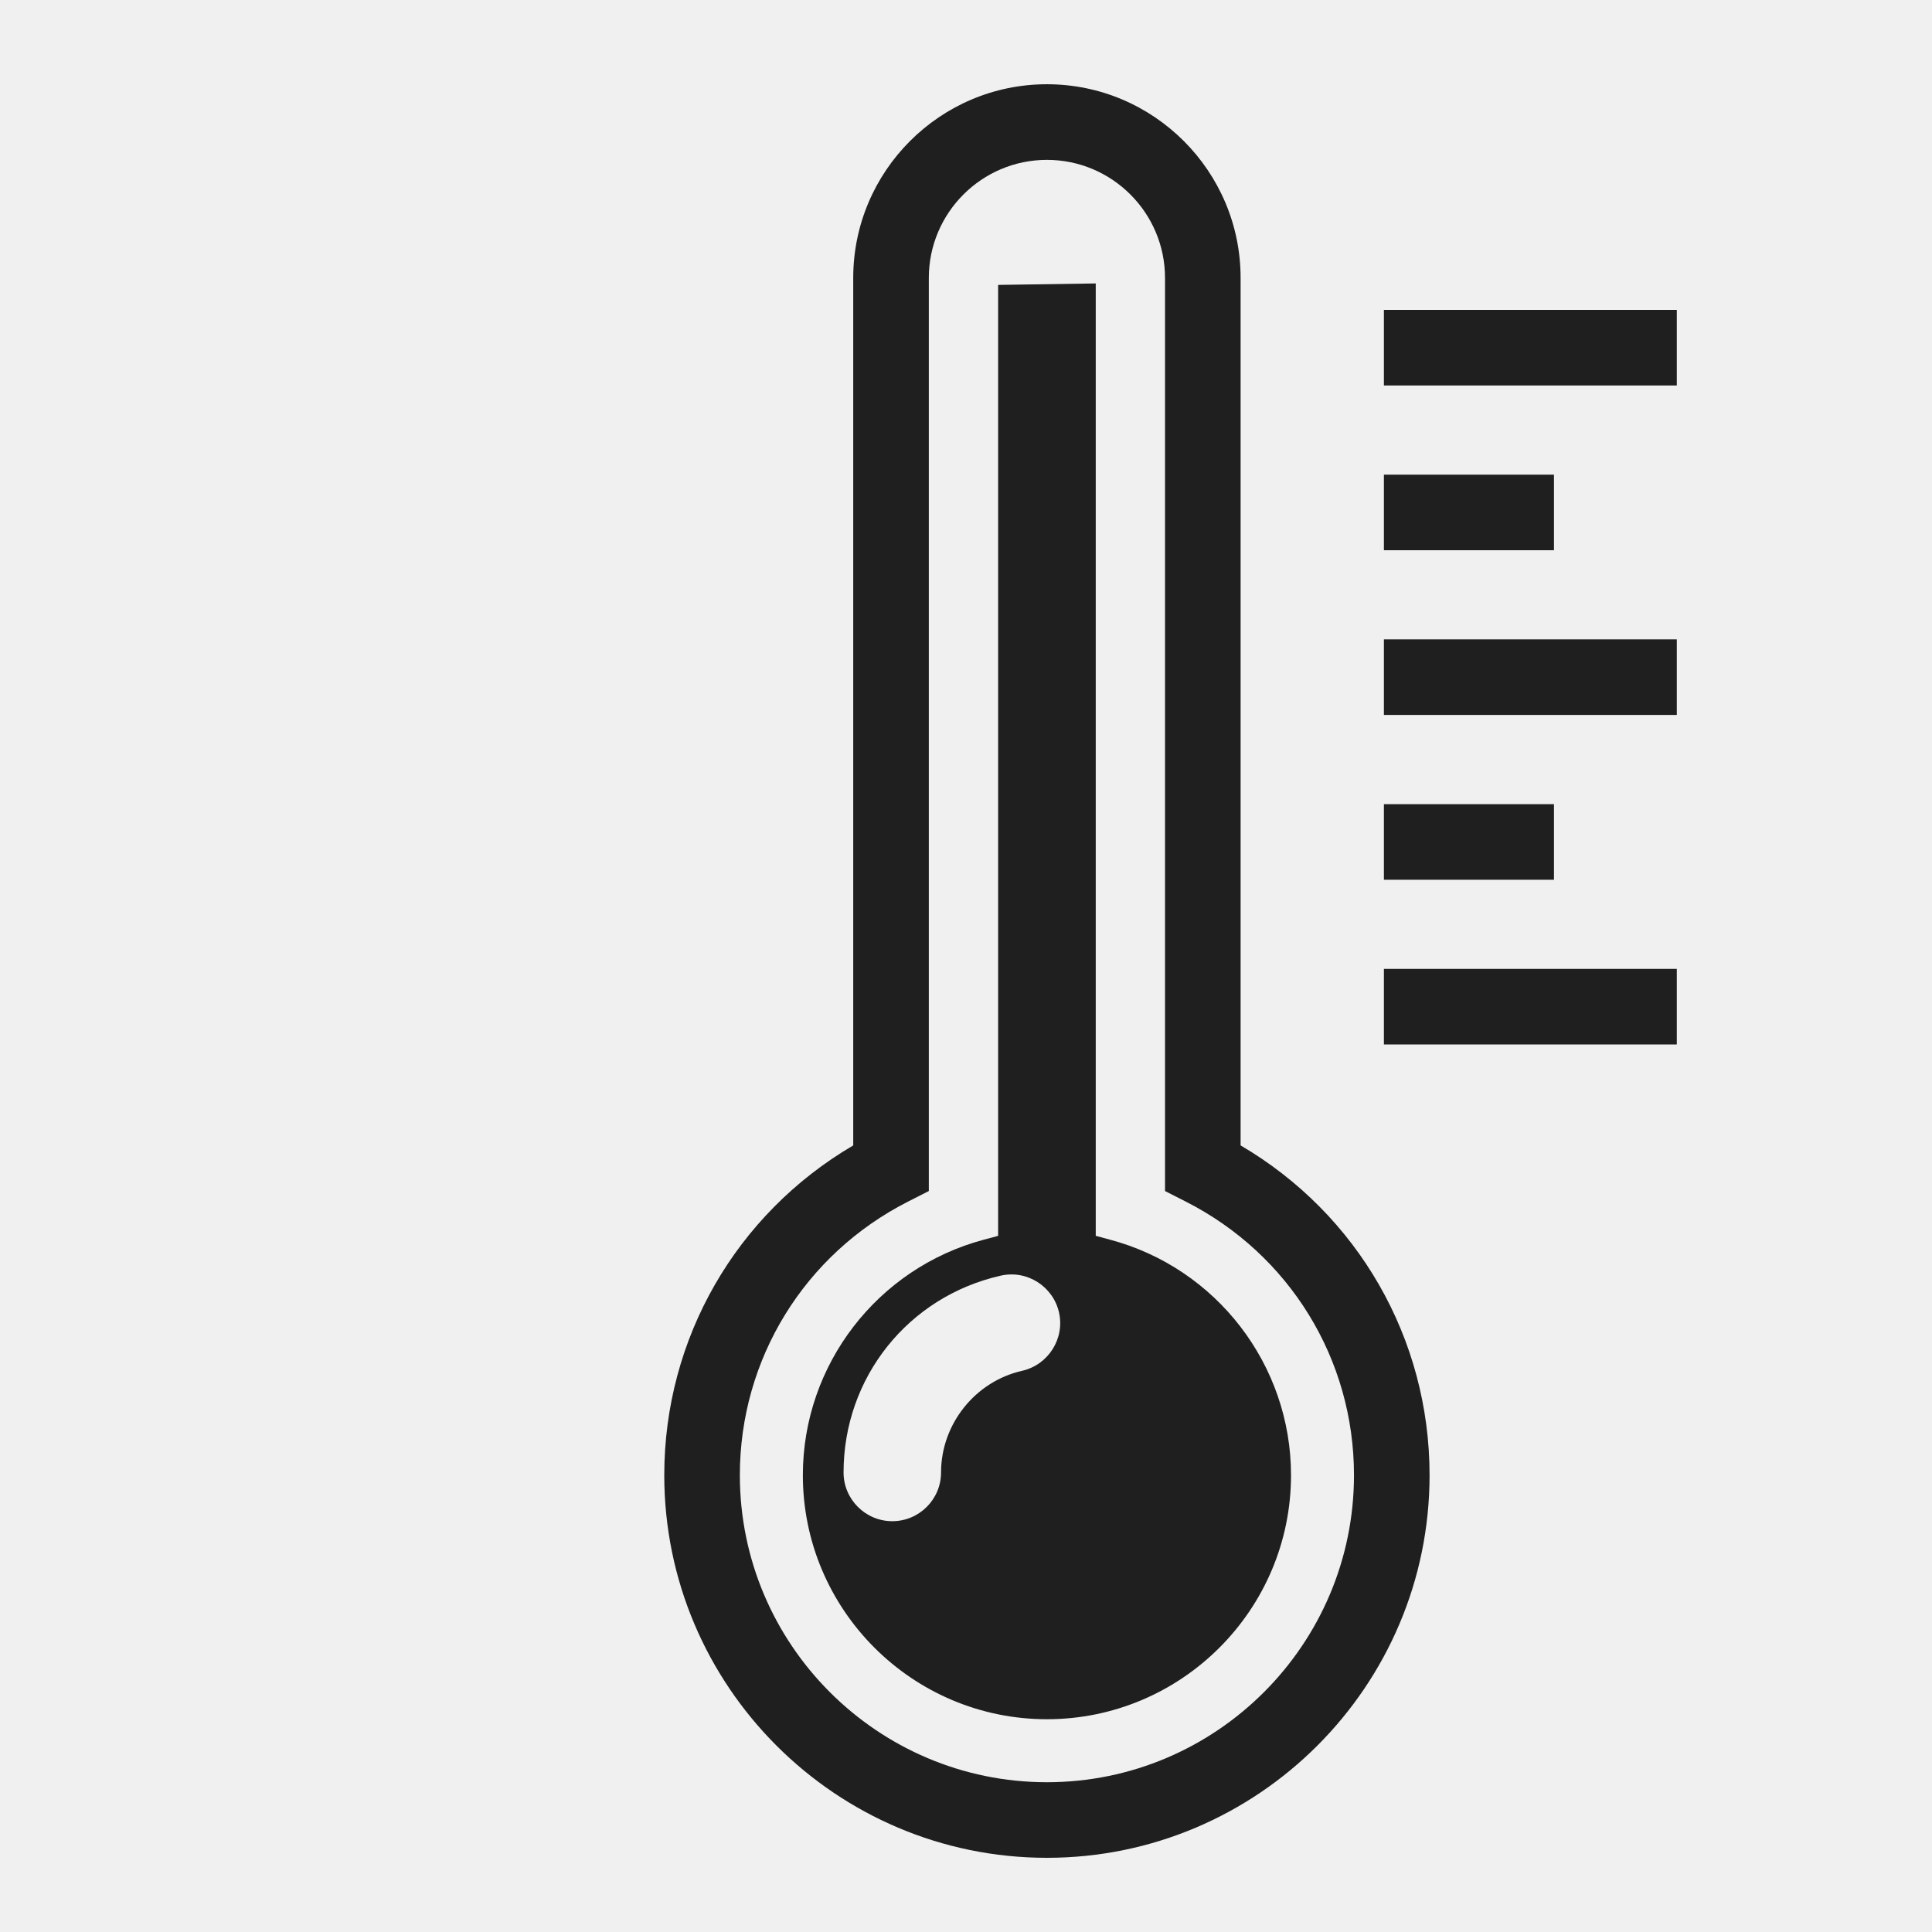
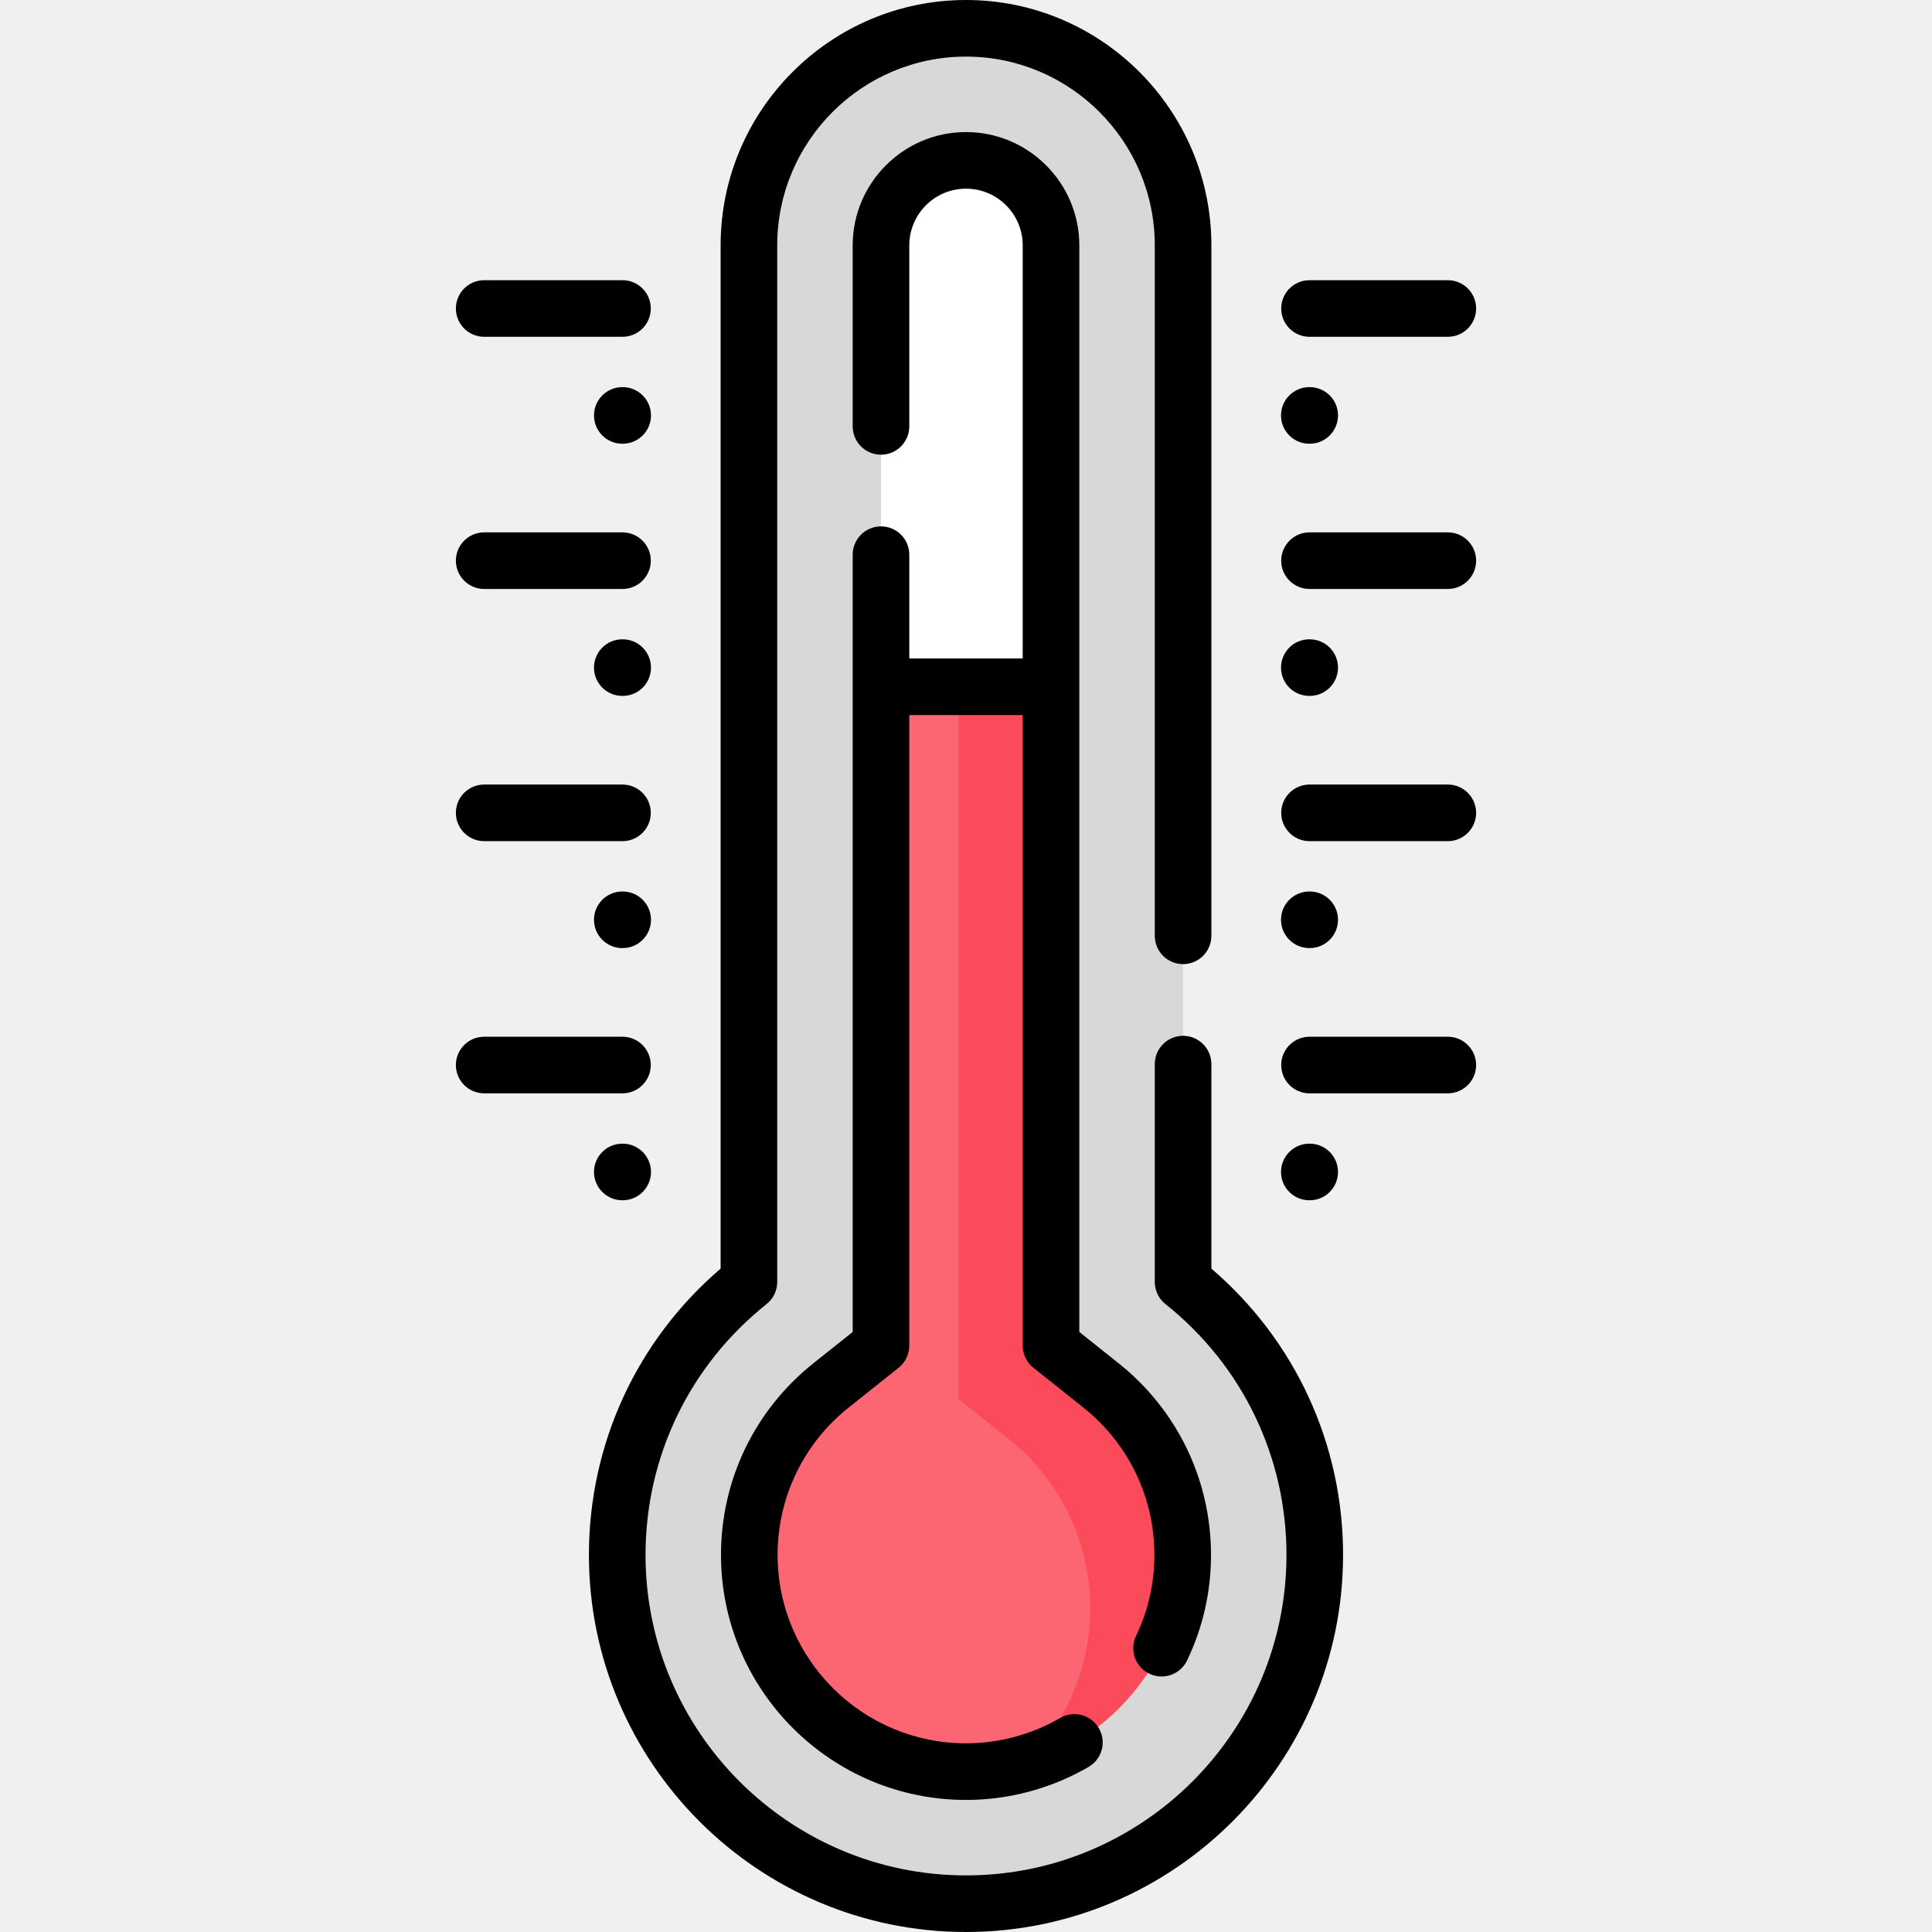
- <svg xmlns="http://www.w3.org/2000/svg" viewBox="0 0 500 500">
-   <g transform="matrix(1, 0, 0, 1, 212.6329, 142.4927)">
-     <path d="M 221.324 -62.289 L 221.324 -42.728 L 145.522 -42.728 L 145.522 -62.289 L 221.324 -62.289 Z M 189.536 -19.655 L 145.522 -19.655 L 145.522 -0.094 L 189.536 -0.094 L 189.536 -19.655 Z M 145.522 42.539 L 221.324 42.539 L 221.324 22.978 L 145.522 22.978 L 145.522 42.539 Z M 189.536 65.623 L 145.522 65.623 L 145.522 85.184 L 189.536 85.184 L 189.536 65.623 Z M 145.522 127.817 L 221.324 127.817 L 221.324 108.256 L 145.522 108.256 L 145.522 127.817 Z M 157.338 239.278 C 157.338 293.884 112.913 338.307 58.308 338.307 C 3.703 338.307 -40.721 293.884 -40.721 239.278 C -40.721 203.892 -22.138 171.733 8.182 153.941 L 8.182 -70.563 C 8.182 -98.205 30.668 -120.69 58.308 -120.69 C 85.948 -120.69 108.435 -98.205 108.435 -70.563 L 108.435 153.941 C 138.755 171.713 157.338 203.882 157.338 239.278 Z M 137.777 239.278 C 137.777 209.251 121.09 182.11 94.223 168.466 L 88.873 165.747 L 88.873 -70.555 C 88.873 -87.416 75.161 -101.119 58.308 -101.119 C 41.456 -101.119 27.744 -87.416 27.744 -70.555 L 27.744 165.747 L 22.394 168.466 C -4.473 182.12 -21.16 209.261 -21.16 239.278 C -21.16 283.095 14.491 318.746 58.308 318.746 C 102.126 318.746 137.777 283.095 137.777 239.278 Z M 121.482 239.278 C 121.482 274.108 93.147 302.442 58.308 302.442 C 23.479 302.442 -4.855 274.108 -4.855 239.278 C -4.855 210.729 14.433 185.661 42.053 178.316 L 45.682 177.347 L 45.682 -68.758 L 70.945 -69.139 L 70.945 177.337 L 74.574 178.316 C 102.204 185.661 121.482 210.739 121.482 239.278 Z M 61.438 197.172 C 59.932 190.483 53.203 186.081 46.347 187.647 C 22.404 193.065 5.679 214.005 5.679 238.575 C 5.679 245.529 11.341 251.191 18.296 251.191 C 25.25 251.191 30.912 245.529 30.912 238.575 C 30.912 226.084 39.734 215.013 51.911 212.265 C 58.68 210.709 62.964 203.94 61.438 197.172 Z" fill="#1f1f1f" data-original="#000000" style="" />
+ <svg xmlns="http://www.w3.org/2000/svg" version="1.1" width="512" height="512" x="0" y="0" viewBox="0 0 512 512" style="enable-background:new 0 0 512 512" xml:space="preserve" class="">
+   <g>
+     <g>
+       <g>
+         <path d="m313.529 339.73v-274.701c0-31.773-25.757-57.529-57.529-57.529-31.772 0-57.529 25.756-57.529 57.529v274.701c-21.266 16.934-34.9 43.044-34.9 72.341 0 51.047 41.382 92.429 92.429 92.429s92.429-41.382 92.429-92.429c0-29.297-13.635-55.407-34.9-72.341z" fill="#d8d8d8" data-original="#bec7ec" style="" class="" />
+         <path d="m348.43 412.07c0 51.05-41.38 92.43-92.43 92.43-5.11 0-10.12-.41-15-1.21 43.92-7.17 77.43-45.28 77.43-91.22 0-29.3-13.64-55.41-34.9-72.34v-274.7c0-26.58-18.03-48.95-42.53-55.55 4.78-1.29 9.81-1.98 15-1.98 31.77 0 57.53 25.76 57.53 57.53v274.7c21.26 16.93 34.9 43.04 34.9 72.34z" fill="#d8d8d8" data-original="#a3afe4" style="" class="" />
+         <path d="m256 469.5c-31.666 0-57.429-25.762-57.429-57.429 0-17.591 7.91-33.979 21.703-44.962l13.197-10.509v-291.572c0-12.422 10.106-22.528 22.529-22.528 12.422 0 22.529 10.106 22.529 22.528v291.572l13.197 10.509c13.792 10.983 21.703 27.371 21.703 44.962 0 31.667-25.762 57.429-57.429 57.429z" fill="#ffffff" data-original="#eaf6ff" style="" class="" />
+         <path d="m313.43 412.07c0 26.29-17.75 48.5-41.89 55.3 10.72-10.44 17.39-25.02 17.39-41.13 0-17.59-7.91-33.97-21.7-44.96l-13.2-10.51v-308.58c0-6.94-3.16-13.16-8.12-17.29 3.04-1.54 6.46-2.4 10.09-2.4 12.42 0 22.53 10.11 22.53 22.53v291.57l13.2 10.51c13.79 10.98 21.7 27.37 21.7 44.96z" fill="#ffffff" data-original="#c5e2ff" style="" class="" />
+         <path d="m291.726 367.109-13.197-10.509v-174.6h-45.058v174.601l-13.197 10.509c-13.792 10.983-21.703 27.371-21.703 44.962 0 31.667 25.762 57.429 57.429 57.429s57.429-25.762 57.429-57.429c0-17.592-7.91-33.979-21.703-44.963z" fill="#fb6672" data-original="#fb6672" style="" class="" />
+         <path d="m291.73 367.11-13.2-10.51v-174.6h-24.5v188.77l13.2 10.51c13.79 10.99 21.7 27.37 21.7 44.96 0 16.11-6.67 30.69-17.39 41.13 24.14-6.8 41.89-29.01 41.89-55.3 0-17.59-7.91-33.98-21.7-44.96z" fill="#fb4a59" data-original="#fb4a59" style="" class="" />
+       </g>
+       <g>
+         <path d="m304.59 443.552c1.045.5 2.147.737 3.233.737 2.797 0 5.481-1.572 6.77-4.263 4.204-8.779 6.335-18.185 6.335-27.955 0-19.888-8.941-38.415-24.531-50.829l-10.369-8.257v-287.957c.001-16.557-13.47-30.028-30.028-30.028s-30.029 13.471-30.029 30.028v47.972c0 4.142 3.358 7.5 7.5 7.5s7.5-3.358 7.5-7.5v-47.972c0-8.286 6.742-15.028 15.029-15.028s15.029 6.742 15.029 15.028v109.472h-30.058v-27.5c0-4.142-3.358-7.5-7.5-7.5s-7.5 3.358-7.5 7.5v205.985l-10.369 8.257c-15.59 12.415-24.531 30.941-24.531 50.829 0 35.802 29.127 64.929 64.929 64.929 11.396 0 22.63-3.024 32.49-8.746 3.583-2.079 4.802-6.668 2.723-10.251s-6.668-4.801-10.251-2.723c-7.576 4.396-16.208 6.72-24.962 6.72-27.531 0-49.929-22.398-49.929-49.929 0-15.293 6.879-29.543 18.875-39.095l13.197-10.509c1.787-1.423 2.828-3.583 2.828-5.867v-167.1h30.058v167.101c0 2.284 1.041 4.444 2.828 5.867l13.197 10.509c11.995 9.552 18.875 23.801 18.875 39.095 0 7.51-1.637 14.736-4.864 21.477-1.789 3.735-.211 8.214 3.525 10.003z" fill="#000000" data-original="#000000" style="" class="" />
+         <path d="m321.029 336.199v-54.199c0-4.142-3.358-7.5-7.5-7.5s-7.5 3.358-7.5 7.5v57.73c0 2.284 1.041 4.444 2.828 5.867 20.382 16.23 32.072 40.459 32.072 66.474 0 46.83-38.099 84.929-84.929 84.929s-84.929-38.099-84.929-84.929c0-26.015 11.69-50.244 32.072-66.474 1.787-1.423 2.828-3.583 2.828-5.867v-274.702c0-27.586 22.443-50.028 50.029-50.028s50.029 22.442 50.029 50.028v182.972c0 4.142 3.358 7.5 7.5 7.5s7.5-3.358 7.5-7.5v-182.972c0-35.857-29.172-65.028-65.029-65.028s-65.029 29.171-65.029 65.028v271.17c-22.228 19.041-34.9 46.487-34.9 75.873 0 55.101 44.828 99.929 99.929 99.929s99.929-44.828 99.929-99.929c0-29.385-12.673-56.831-34.9-75.872z" fill="#000000" data-original="#000000" style="" class="" />
+         <path d="m347.034 89.254h36.654c4.142 0 7.5-3.358 7.5-7.5s-3.358-7.5-7.5-7.5h-36.654c-4.142 0-7.5 3.358-7.5 7.5s3.358 7.5 7.5 7.5z" fill="#000000" data-original="#000000" style="" class="" />
+         <path d="m346.947 117.593h.104.036c4.125 0 7.479-3.334 7.499-7.465.02-4.142-3.323-7.516-7.465-7.535h-.104c-.012 0-.024 0-.036 0-4.125 0-7.479 3.334-7.499 7.465-.02 4.142 3.323 7.515 7.465 7.535z" fill="#000000" data-original="#000000" style="" class="" />
+         <path d="m383.688 141.085h-36.654c-4.142 0-7.5 3.358-7.5 7.5s3.358 7.5 7.5 7.5h36.654c4.142 0 7.5-3.358 7.5-7.5s-3.358-7.5-7.5-7.5z" fill="#000000" data-original="#000000" style="" class="" />
+         <path d="m346.947 184.423h.104.036c4.125 0 7.479-3.334 7.499-7.465.02-4.142-3.323-7.516-7.465-7.535h-.104c-.012 0-.024 0-.036 0-4.125 0-7.479 3.334-7.499 7.465-.02 4.142 3.323 7.516 7.465 7.535z" fill="#000000" data-original="#000000" style="" class="" />
+         <path d="m383.688 207.915h-36.654c-4.142 0-7.5 3.358-7.5 7.5s3.358 7.5 7.5 7.5h36.654c4.142 0 7.5-3.358 7.5-7.5s-3.358-7.5-7.5-7.5z" fill="#000000" data-original="#000000" style="" class="" />
+         <path d="m346.947 251.254h.104.036c4.125 0 7.479-3.334 7.499-7.465.02-4.142-3.323-7.516-7.465-7.535h-.104c-.012 0-.024 0-.036 0-4.125 0-7.479 3.334-7.499 7.465-.02 4.142 3.323 7.515 7.465 7.535z" fill="#000000" data-original="#000000" style="" class="" />
+         <path d="m383.688 274.746h-36.654c-4.142 0-7.5 3.358-7.5 7.5s3.358 7.5 7.5 7.5h36.654c4.142 0 7.5-3.358 7.5-7.5s-3.358-7.5-7.5-7.5z" fill="#000000" data-original="#000000" style="" class="" />
+         <path d="m346.947 318.084h.104.036c4.125 0 7.479-3.334 7.499-7.465.02-4.142-3.323-7.516-7.465-7.535h-.104c-.012 0-.024 0-.036 0-4.125 0-7.479 3.334-7.499 7.465-.02 4.142 3.323 7.516 7.465 7.535z" fill="#000000" data-original="#000000" style="" class="" />
+         <path d="m128.313 89.254h36.654c4.142 0 7.5-3.358 7.5-7.5s-3.358-7.5-7.5-7.5h-36.654c-4.142 0-7.5 3.358-7.5 7.5s3.357 7.5 7.5 7.5z" fill="#000000" data-original="#000000" style="" class="" />
+         <path d="m165.019 102.593c-.012 0-.024 0-.036 0h-.104c-4.142.02-7.484 3.393-7.465 7.535.02 4.13 3.374 7.465 7.499 7.465h.036.104c4.142-.02 7.484-3.393 7.465-7.535-.019-4.131-3.373-7.465-7.499-7.465z" fill="#000000" data-original="#000000" style="" class="" />
+         <path d="m128.313 156.085h36.654c4.142 0 7.5-3.358 7.5-7.5s-3.358-7.5-7.5-7.5h-36.654c-4.142 0-7.5 3.358-7.5 7.5s3.357 7.5 7.5 7.5z" fill="#000000" data-original="#000000" style="" class="" />
+         <path d="m165.019 169.423c-.012 0-.024 0-.036 0h-.104c-4.142.02-7.484 3.393-7.465 7.535.02 4.13 3.374 7.465 7.499 7.465h.036.104c4.142-.02 7.484-3.393 7.465-7.535-.019-4.13-3.373-7.465-7.499-7.465z" fill="#000000" data-original="#000000" style="" class="" />
+         <path d="m128.313 222.915h36.654c4.142 0 7.5-3.358 7.5-7.5s-3.358-7.5-7.5-7.5h-36.654c-4.142 0-7.5 3.358-7.5 7.5s3.357 7.5 7.5 7.5z" fill="#000000" data-original="#000000" style="" class="" />
+         <path d="m165.019 236.254c-.012 0-.024 0-.036 0h-.104c-4.142.02-7.484 3.393-7.465 7.535.02 4.13 3.374 7.465 7.499 7.465h.036.104c4.142-.02 7.484-3.393 7.465-7.535-.019-4.131-3.373-7.465-7.499-7.465z" fill="#000000" data-original="#000000" style="" class="" />
+         <path d="m172.466 282.246c0-4.142-3.358-7.5-7.5-7.5h-36.654c-4.142 0-7.5 3.358-7.5 7.5s3.358 7.5 7.5 7.5h36.654c4.142 0 7.5-3.358 7.5-7.5z" fill="#000000" data-original="#000000" style="" class="" />
+         <path d="m165.019 303.084c-.012 0-.024 0-.036 0h-.104c-4.142.02-7.484 3.393-7.465 7.535.02 4.13 3.374 7.465 7.499 7.465h.036.104c4.142-.02 7.484-3.393 7.465-7.535-.019-4.13-3.373-7.465-7.499-7.465z" fill="#000000" data-original="#000000" style="" class="" />
+       </g>
+     </g>
  </g>
</svg>
